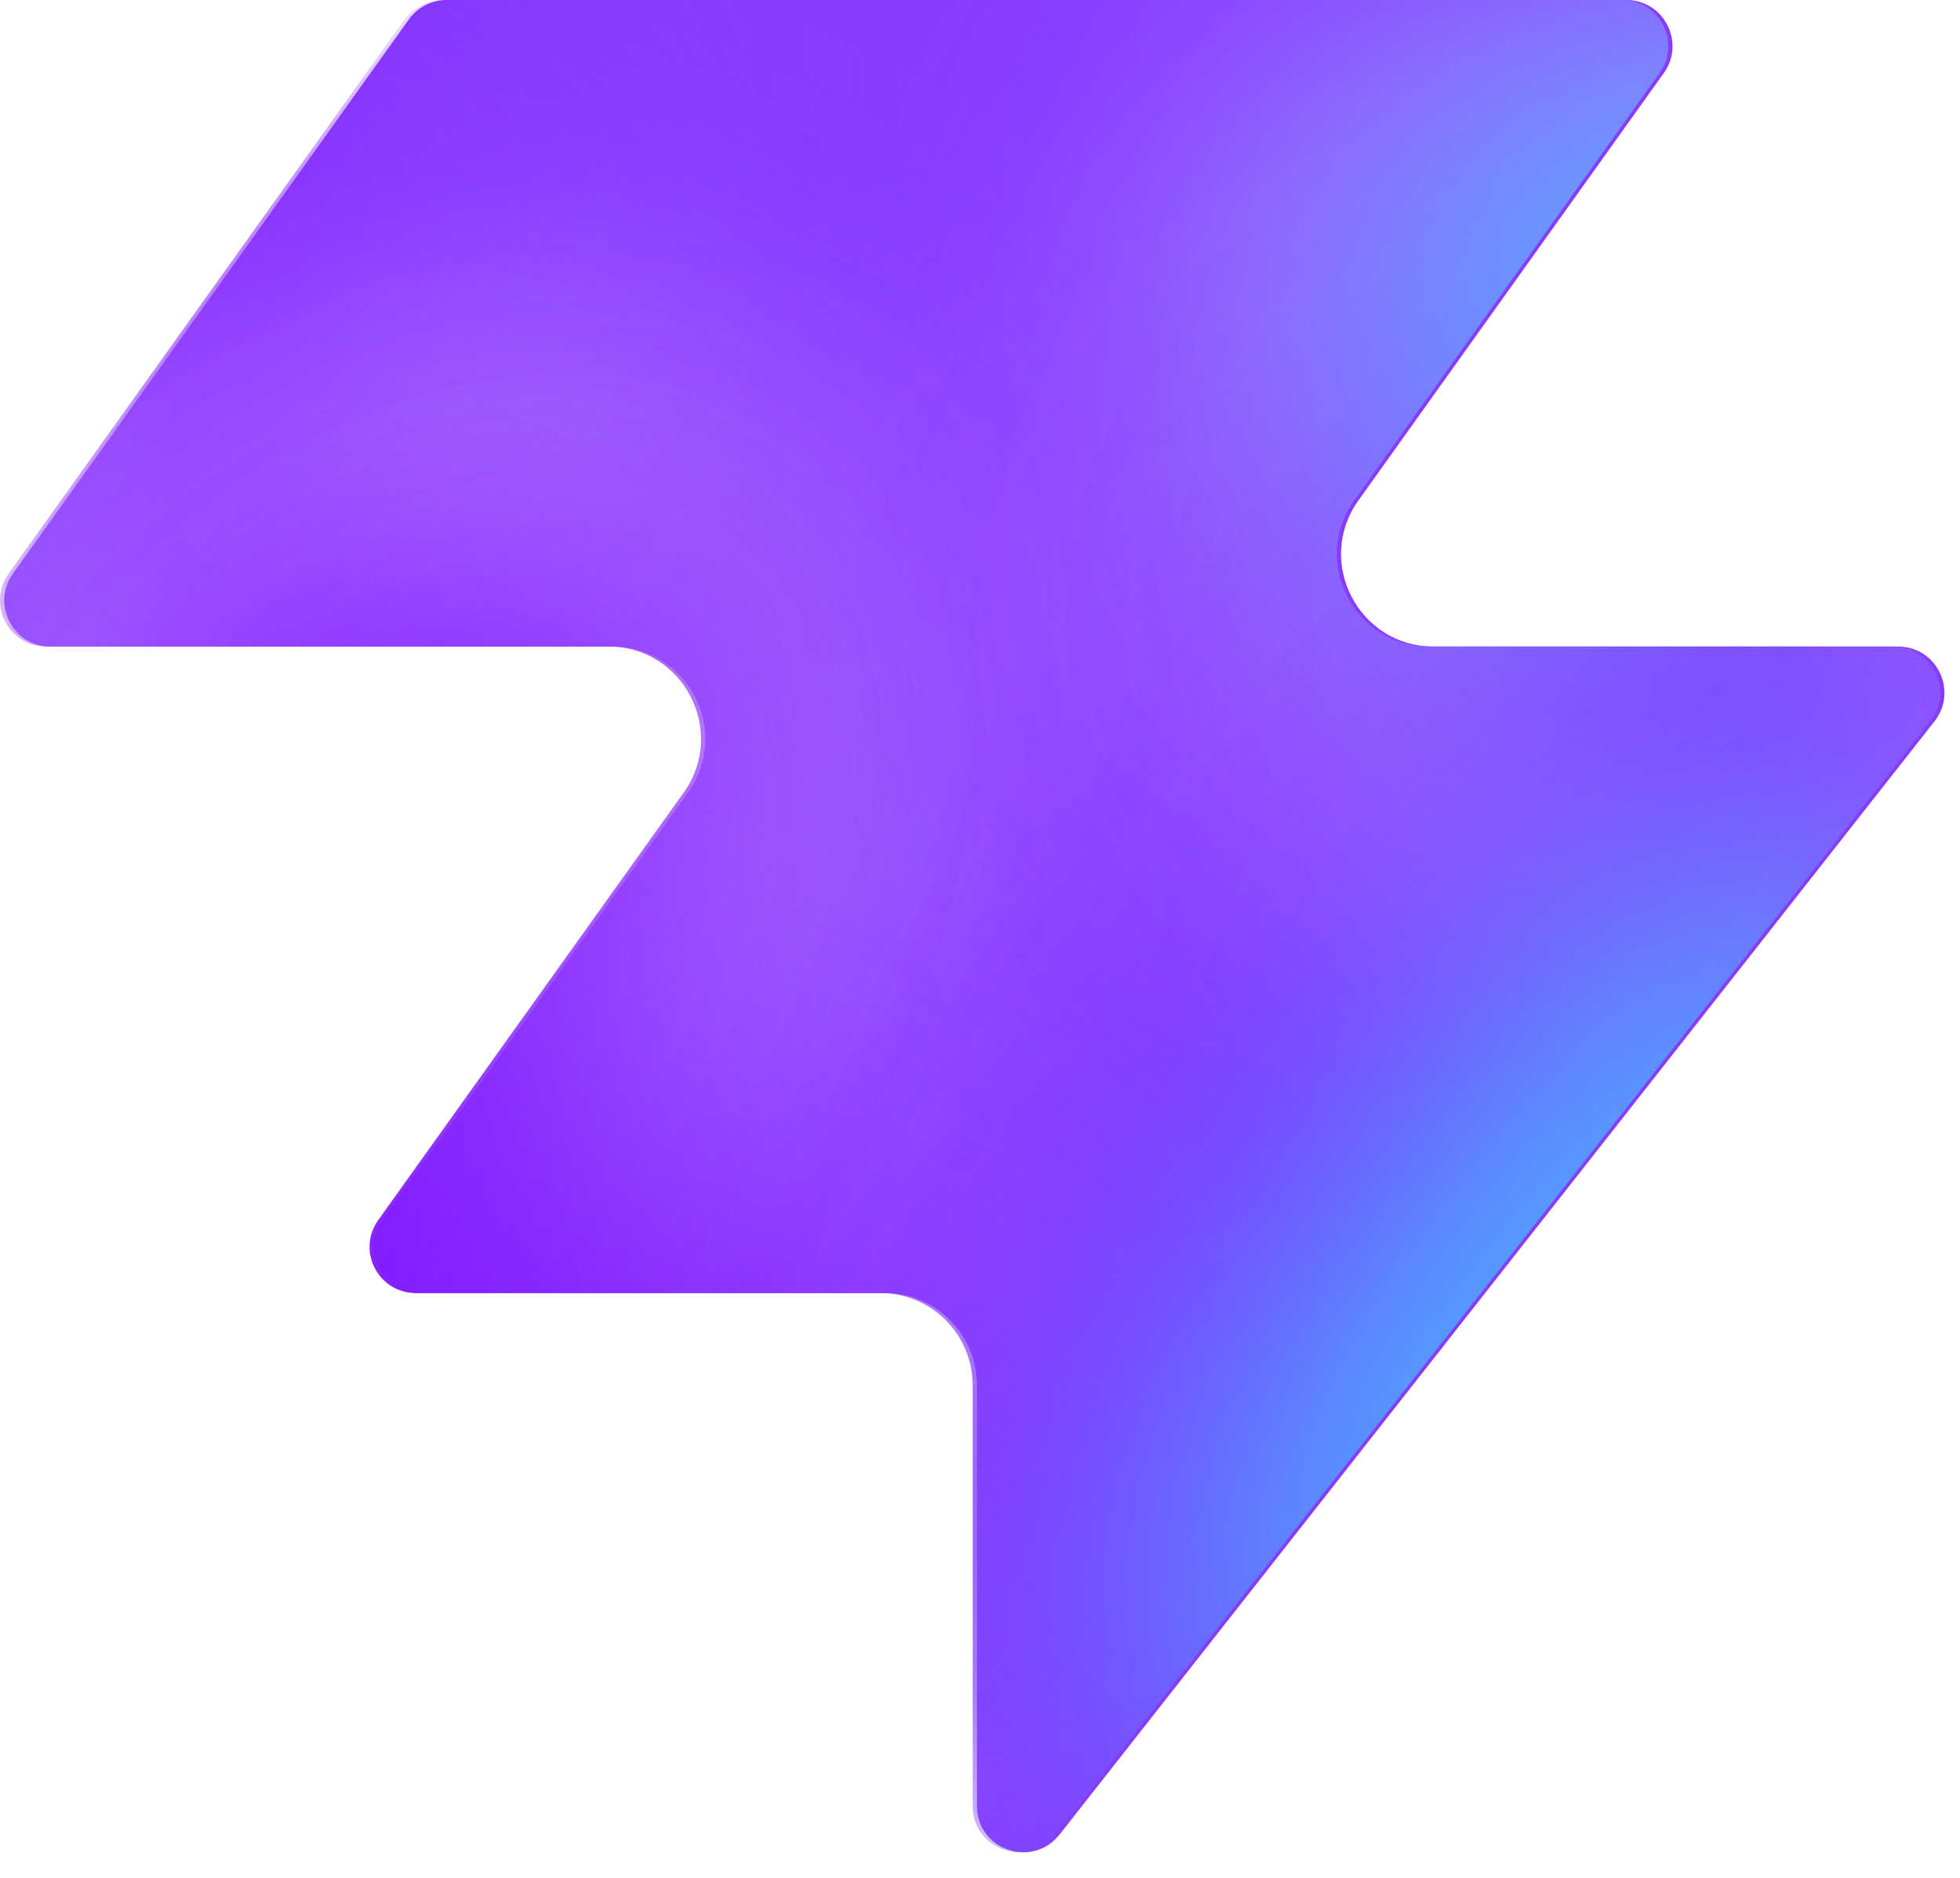
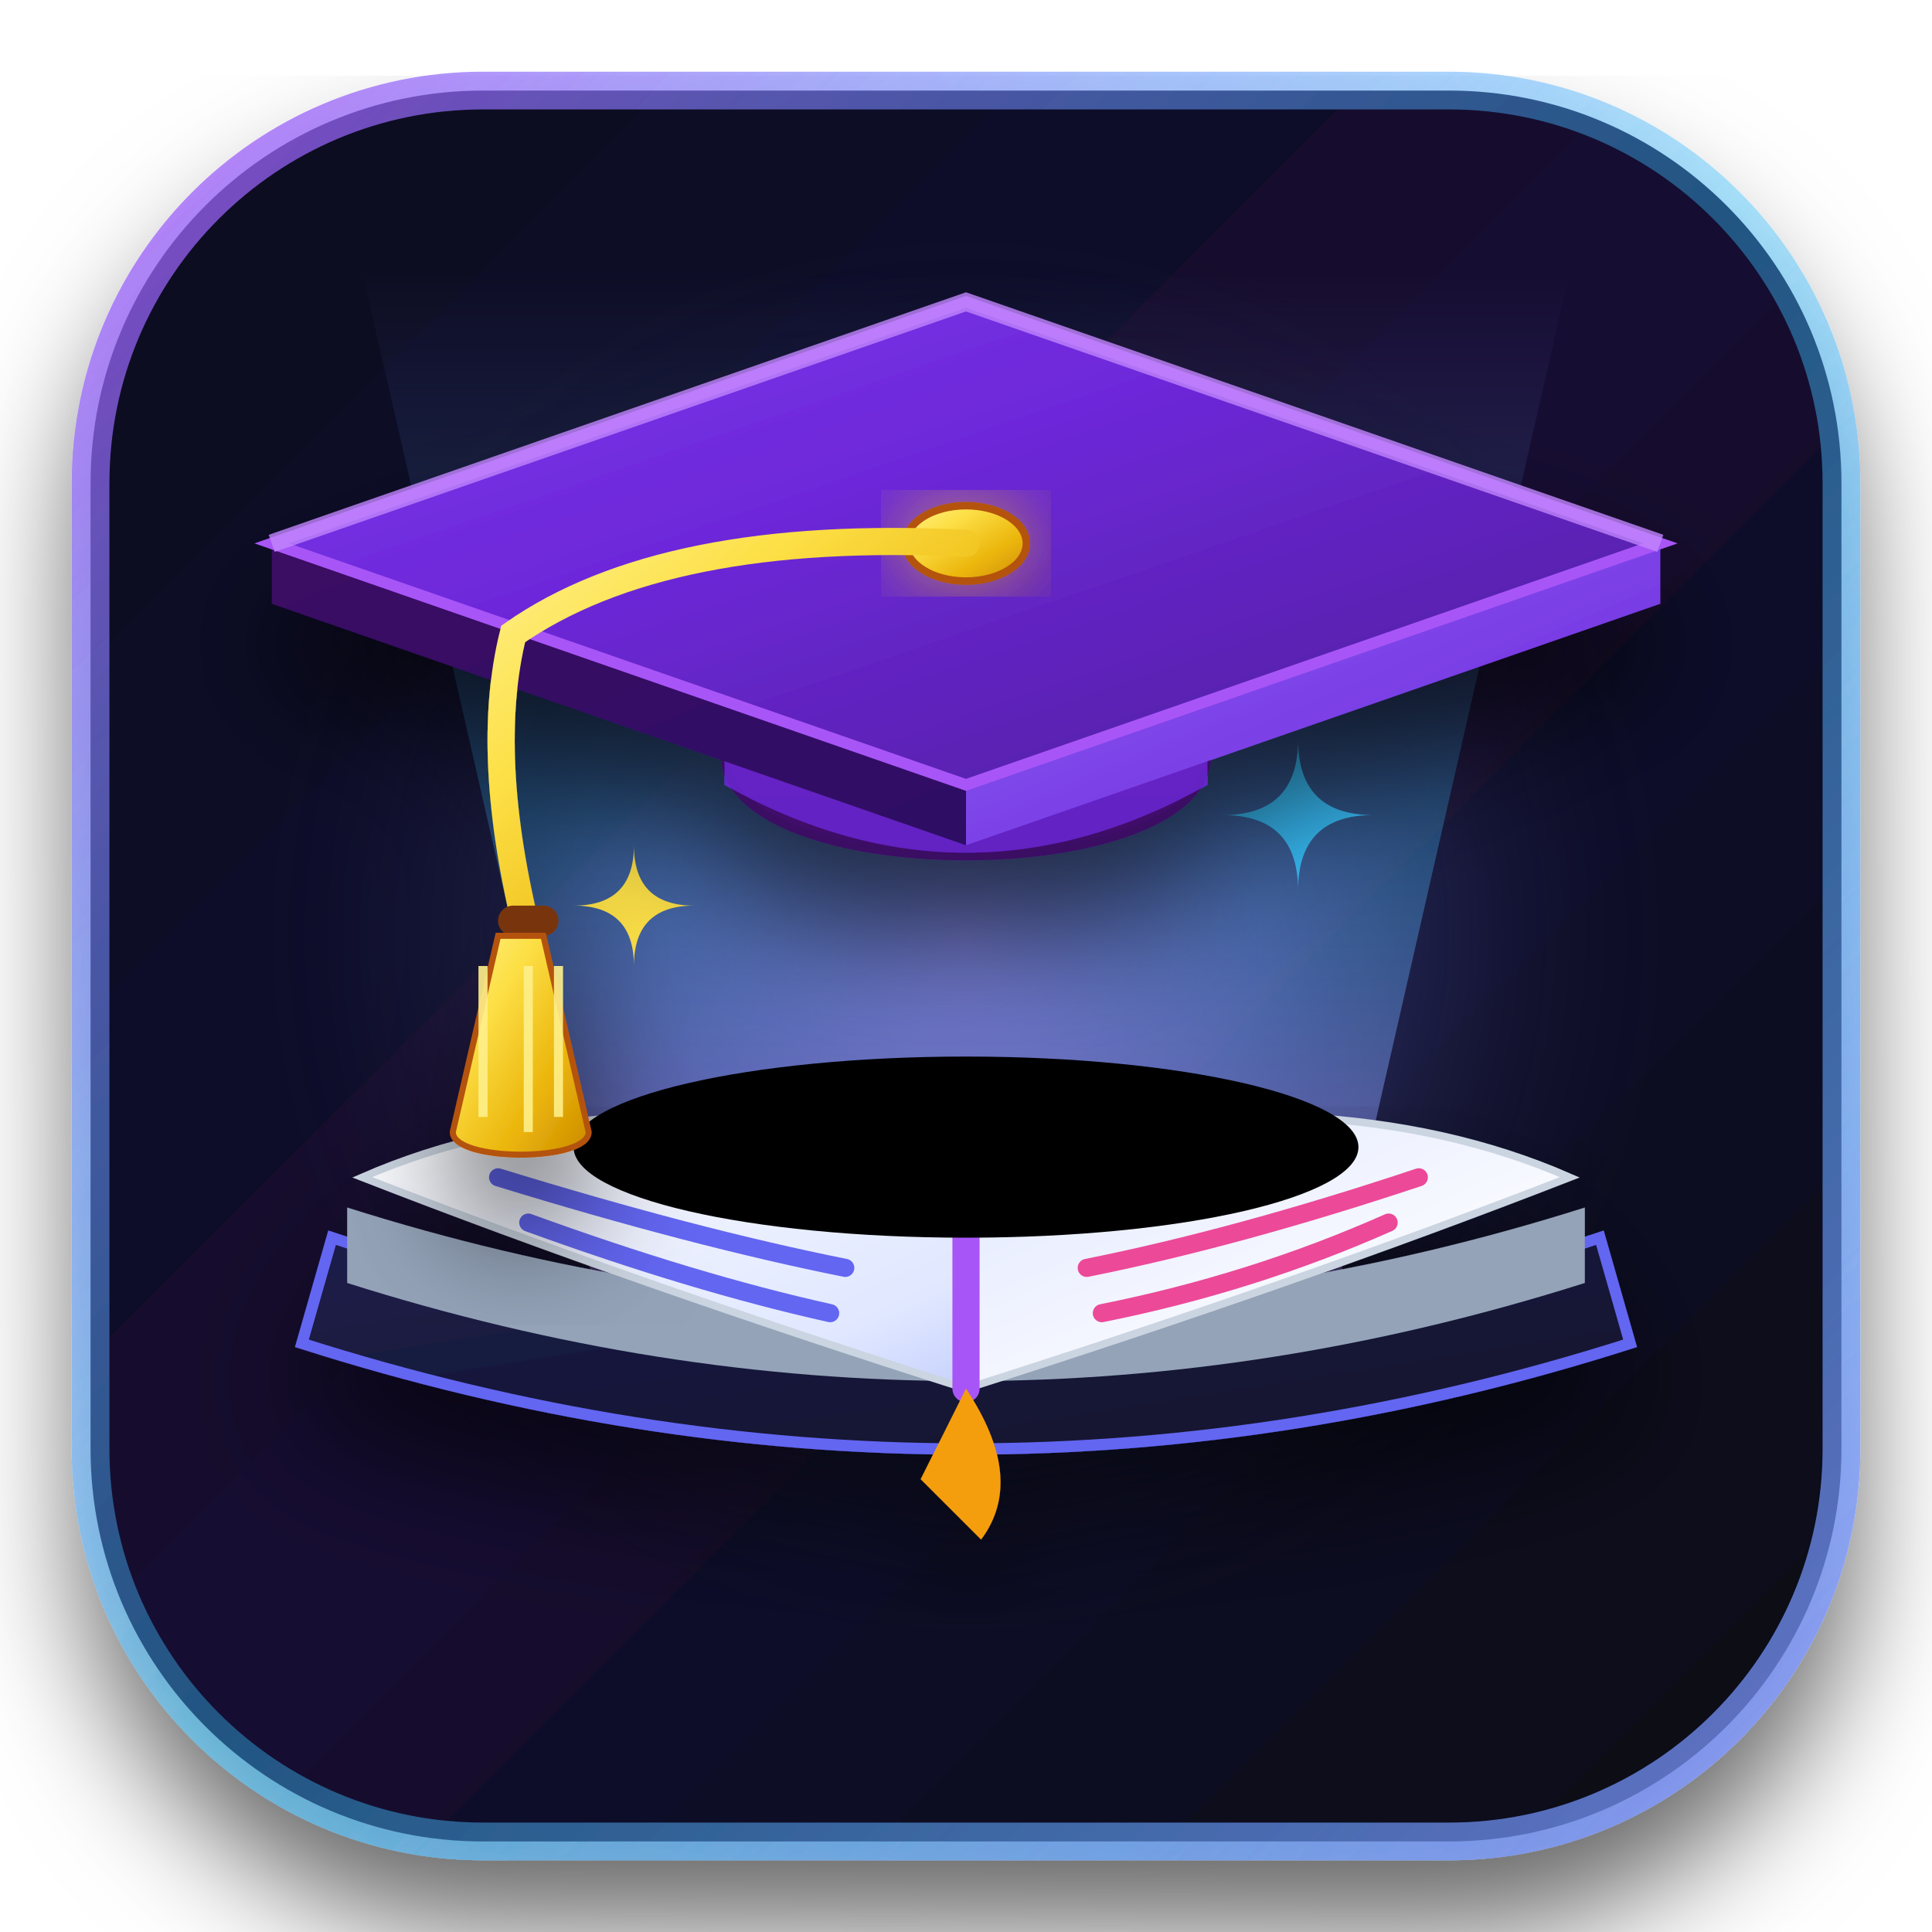
- <svg xmlns="http://www.w3.org/2000/svg" width="48" height="46" fill="none" viewBox="0 0 48 46">
-   <path fill="#863bff" d="M25.946 44.938c-.664.845-2.021.375-2.021-.698V33.937a2.26 2.26 0 0 0-2.262-2.262H10.287c-.92 0-1.456-1.04-.92-1.788l7.48-10.471c1.07-1.497 0-3.578-1.842-3.578H1.237c-.92 0-1.456-1.04-.92-1.788L10.013.474c.214-.297.556-.474.92-.474h28.894c.92 0 1.456 1.04.92 1.788l-7.48 10.471c-1.07 1.498 0 3.579 1.842 3.579h11.377c.943 0 1.473 1.088.89 1.83L25.947 44.94z" style="fill:#863bff;fill:color(display-p3 .525 .23 1);fill-opacity:1" />
-   <mask id="a" width="48" height="46" x="0" y="0" maskUnits="userSpaceOnUse" style="mask-type:alpha">
-     <path fill="#000" d="M25.842 44.938c-.664.844-2.021.375-2.021-.698V33.937a2.26 2.26 0 0 0-2.262-2.262H10.183c-.92 0-1.456-1.04-.92-1.788l7.48-10.471c1.07-1.498 0-3.579-1.842-3.579H1.133c-.92 0-1.456-1.04-.92-1.787L9.91.473c.214-.297.556-.474.92-.474h28.894c.92 0 1.456 1.04.92 1.788l-7.48 10.471c-1.07 1.498 0 3.578 1.842 3.578h11.377c.943 0 1.473 1.088.89 1.832L25.843 44.94z" style="fill:#000;fill-opacity:1" />
-   </mask>
-   <g mask="url(#a)">
-     <g filter="url(#b)">
-       <ellipse cx="5.508" cy="14.704" fill="#ede6ff" rx="5.508" ry="14.704" style="fill:#ede6ff;fill:color(display-p3 .927 .903 1);fill-opacity:1" transform="matrix(.00324 1 1 -.00324 -4.47 31.516)" />
-     </g>
-     <g filter="url(#c)">
-       <ellipse cx="10.399" cy="29.851" fill="#ede6ff" rx="10.399" ry="29.851" style="fill:#ede6ff;fill:color(display-p3 .927 .903 1);fill-opacity:1" transform="matrix(.00324 1 1 -.00324 -39.328 7.883)" />
-     </g>
-     <g filter="url(#d)">
-       <ellipse cx="5.508" cy="30.487" fill="#7e14ff" rx="5.508" ry="30.487" style="fill:#7e14ff;fill:color(display-p3 .492 .077 1);fill-opacity:1" transform="rotate(89.814 -25.913 -14.639)scale(1 -1)" />
-     </g>
-     <g filter="url(#e)">
-       <ellipse cx="5.508" cy="30.599" fill="#7e14ff" rx="5.508" ry="30.599" style="fill:#7e14ff;fill:color(display-p3 .492 .077 1);fill-opacity:1" transform="rotate(89.814 -32.644 -3.334)scale(1 -1)" />
-     </g>
-     <g filter="url(#f)">
-       <ellipse cx="5.508" cy="30.599" fill="#7e14ff" rx="5.508" ry="30.599" style="fill:#7e14ff;fill:color(display-p3 .492 .077 1);fill-opacity:1" transform="matrix(.00324 1 1 -.00324 -34.34 30.47)" />
-     </g>
-     <g filter="url(#g)">
-       <ellipse cx="14.072" cy="22.078" fill="#ede6ff" rx="14.072" ry="22.078" style="fill:#ede6ff;fill:color(display-p3 .927 .903 1);fill-opacity:1" transform="rotate(93.35 24.506 48.493)scale(-1 1)" />
-     </g>
-     <g filter="url(#h)">
-       <ellipse cx="3.47" cy="21.501" fill="#7e14ff" rx="3.47" ry="21.501" style="fill:#7e14ff;fill:color(display-p3 .492 .077 1);fill-opacity:1" transform="rotate(89.009 28.708 47.59)scale(-1 1)" />
-     </g>
-     <g filter="url(#i)">
-       <ellipse cx="3.47" cy="21.501" fill="#7e14ff" rx="3.47" ry="21.501" style="fill:#7e14ff;fill:color(display-p3 .492 .077 1);fill-opacity:1" transform="rotate(89.009 28.708 47.59)scale(-1 1)" />
-     </g>
-     <g filter="url(#j)">
-       <ellipse cx=".387" cy="8.972" fill="#7e14ff" rx="4.407" ry="29.108" style="fill:#7e14ff;fill:color(display-p3 .492 .077 1);fill-opacity:1" transform="rotate(39.51 .387 8.972)" />
-     </g>
-     <g filter="url(#k)">
-       <ellipse cx="47.523" cy="-6.092" fill="#7e14ff" rx="4.407" ry="29.108" style="fill:#7e14ff;fill:color(display-p3 .492 .077 1);fill-opacity:1" transform="rotate(37.892 47.523 -6.092)" />
-     </g>
-     <g filter="url(#l)">
-       <ellipse cx="41.412" cy="6.333" fill="#47bfff" rx="5.971" ry="9.665" style="fill:#47bfff;fill:color(display-p3 .28 .748 1);fill-opacity:1" transform="rotate(37.892 41.412 6.333)" />
-     </g>
-     <g filter="url(#m)">
-       <ellipse cx="-1.879" cy="38.332" fill="#7e14ff" rx="4.407" ry="29.108" style="fill:#7e14ff;fill:color(display-p3 .492 .077 1);fill-opacity:1" transform="rotate(37.892 -1.88 38.332)" />
-     </g>
-     <g filter="url(#n)">
-       <ellipse cx="-1.879" cy="38.332" fill="#7e14ff" rx="4.407" ry="29.108" style="fill:#7e14ff;fill:color(display-p3 .492 .077 1);fill-opacity:1" transform="rotate(37.892 -1.88 38.332)" />
-     </g>
-     <g filter="url(#o)">
-       <ellipse cx="35.651" cy="29.907" fill="#7e14ff" rx="4.407" ry="29.108" style="fill:#7e14ff;fill:color(display-p3 .492 .077 1);fill-opacity:1" transform="rotate(37.892 35.651 29.907)" />
-     </g>
-     <g filter="url(#p)">
-       <ellipse cx="38.418" cy="32.4" fill="#47bfff" rx="5.971" ry="15.297" style="fill:#47bfff;fill:color(display-p3 .28 .748 1);fill-opacity:1" transform="rotate(37.892 38.418 32.4)" />
-     </g>
-   </g>
+ <svg xmlns="http://www.w3.org/2000/svg" viewBox="0 0 128 128" width="128" height="128">
  <defs>
-     <filter id="b" width="60.045" height="41.654" x="-19.77" y="16.149" color-interpolation-filters="sRGB" filterUnits="userSpaceOnUse">
-       <feFlood flood-opacity="0" result="BackgroundImageFix" />
-       <feBlend in="SourceGraphic" in2="BackgroundImageFix" result="shape" />
-       <feGaussianBlur result="effect1_foregroundBlur_2002_17158" stdDeviation="7.659" />
+     <linearGradient id="bgGrad" x1="0%" y1="0%" x2="100%" y2="100%">
+       <stop offset="0%" stop-color="#0b0b1e" />
+       <stop offset="50%" stop-color="#140f32" />
+       <stop offset="100%" stop-color="#070614" />
+     </linearGradient>
+     <linearGradient id="glassBorderGrad" x1="0%" y1="0%" x2="100%" y2="100%">
+       <stop offset="0%" stop-color="#a855f7" stop-opacity="0.8" />
+       <stop offset="50%" stop-color="#38bdf8" stop-opacity="0.4" />
+       <stop offset="100%" stop-color="#818cf8" stop-opacity="0.8" />
+     </linearGradient>
+     <linearGradient id="capTopGrad" x1="0%" y1="0%" x2="100%" y2="100%">
+       <stop offset="0%" stop-color="#7c3aed" />
+       <stop offset="40%" stop-color="#6d28d9" />
+       <stop offset="100%" stop-color="#4c1d95" />
+     </linearGradient>
+     <linearGradient id="capLeftBevel" x1="0%" y1="0%" x2="100%" y2="100%">
+       <stop offset="0%" stop-color="#3b0764" />
+       <stop offset="100%" stop-color="#2e1065" />
+     </linearGradient>
+     <linearGradient id="capRightBevel" x1="0%" y1="0%" x2="100%" y2="100%">
+       <stop offset="0%" stop-color="#8b5cf6" />
+       <stop offset="100%" stop-color="#6d28d9" />
+     </linearGradient>
+     <linearGradient id="skullCapGrad" x1="0%" y1="0%" x2="0%" y2="100%">
+       <stop offset="0%" stop-color="#581c87" />
+       <stop offset="100%" stop-color="#3b0764" />
+     </linearGradient>
+     <linearGradient id="goldGrad" x1="0%" y1="0%" x2="100%" y2="100%">
+       <stop offset="0%" stop-color="#fef08a" />
+       <stop offset="30%" stop-color="#fde047" />
+       <stop offset="70%" stop-color="#eab308" />
+       <stop offset="100%" stop-color="#ca8a04" />
+     </linearGradient>
+     <linearGradient id="bookCoverGrad" x1="0%" y1="0%" x2="100%" y2="100%">
+       <stop offset="0%" stop-color="#1e1b4b" />
+       <stop offset="100%" stop-color="#0f172a" />
+     </linearGradient>
+     <linearGradient id="pageLeftGrad" x1="0%" y1="0%" x2="100%" y2="100%">
+       <stop offset="0%" stop-color="#ffffff" />
+       <stop offset="80%" stop-color="#e0e7ff" />
+       <stop offset="100%" stop-color="#c7d2fe" />
+     </linearGradient>
+     <linearGradient id="pageRightGrad" x1="0%" y1="0%" x2="100%" y2="100%">
+       <stop offset="0%" stop-color="#e0e7ff" />
+       <stop offset="80%" stop-color="#ffffff" />
+       <stop offset="100%" stop-color="#a5b4fc" />
+     </linearGradient>
+     <linearGradient id="beamGrad" x1="0%" y1="100%" x2="0%" y2="0%">
+       <stop offset="0%" stop-color="#c084fc" stop-opacity="0.6" />
+       <stop offset="50%" stop-color="#38bdf8" stop-opacity="0.3" />
+       <stop offset="100%" stop-color="#818cf8" stop-opacity="0" />
+     </linearGradient>
+     <radialGradient id="auraGlow" cx="50%" cy="50%" r="50%">
+       <stop offset="0%" stop-color="#c084fc" stop-opacity="0.6" />
+       <stop offset="40%" stop-color="#818cf8" stop-opacity="0.35" />
+       <stop offset="100%" stop-color="#0b0b1e" stop-opacity="0" />
+     </radialGradient>
+     <filter id="neonGlow" x="-20%" y="-20%" width="140%" height="140%">
+       <feGaussianBlur stdDeviation="3" result="blur" />
+       <feComposite in="SourceGraphic" in2="blur" operator="over" />
    </filter>
-     <filter id="c" width="90.34" height="51.437" x="-54.613" y="-7.533" color-interpolation-filters="sRGB" filterUnits="userSpaceOnUse">
-       <feFlood flood-opacity="0" result="BackgroundImageFix" />
-       <feBlend in="SourceGraphic" in2="BackgroundImageFix" result="shape" />
-       <feGaussianBlur result="effect1_foregroundBlur_2002_17158" stdDeviation="7.659" />
-     </filter>
-     <filter id="d" width="79.355" height="29.4" x="-49.64" y="2.03" color-interpolation-filters="sRGB" filterUnits="userSpaceOnUse">
-       <feFlood flood-opacity="0" result="BackgroundImageFix" />
-       <feBlend in="SourceGraphic" in2="BackgroundImageFix" result="shape" />
-       <feGaussianBlur result="effect1_foregroundBlur_2002_17158" stdDeviation="4.596" />
-     </filter>
-     <filter id="e" width="79.579" height="29.4" x="-45.045" y="20.029" color-interpolation-filters="sRGB" filterUnits="userSpaceOnUse">
-       <feFlood flood-opacity="0" result="BackgroundImageFix" />
-       <feBlend in="SourceGraphic" in2="BackgroundImageFix" result="shape" />
-       <feGaussianBlur result="effect1_foregroundBlur_2002_17158" stdDeviation="4.596" />
-     </filter>
-     <filter id="f" width="79.579" height="29.4" x="-43.513" y="21.178" color-interpolation-filters="sRGB" filterUnits="userSpaceOnUse">
-       <feFlood flood-opacity="0" result="BackgroundImageFix" />
-       <feBlend in="SourceGraphic" in2="BackgroundImageFix" result="shape" />
-       <feGaussianBlur result="effect1_foregroundBlur_2002_17158" stdDeviation="4.596" />
-     </filter>
-     <filter id="g" width="74.749" height="58.852" x="15.756" y="-17.901" color-interpolation-filters="sRGB" filterUnits="userSpaceOnUse">
-       <feFlood flood-opacity="0" result="BackgroundImageFix" />
-       <feBlend in="SourceGraphic" in2="BackgroundImageFix" result="shape" />
-       <feGaussianBlur result="effect1_foregroundBlur_2002_17158" stdDeviation="7.659" />
-     </filter>
-     <filter id="h" width="61.377" height="25.362" x="23.548" y="2.284" color-interpolation-filters="sRGB" filterUnits="userSpaceOnUse">
-       <feFlood flood-opacity="0" result="BackgroundImageFix" />
-       <feBlend in="SourceGraphic" in2="BackgroundImageFix" result="shape" />
-       <feGaussianBlur result="effect1_foregroundBlur_2002_17158" stdDeviation="4.596" />
-     </filter>
-     <filter id="i" width="61.377" height="25.362" x="23.548" y="2.284" color-interpolation-filters="sRGB" filterUnits="userSpaceOnUse">
-       <feFlood flood-opacity="0" result="BackgroundImageFix" />
-       <feBlend in="SourceGraphic" in2="BackgroundImageFix" result="shape" />
-       <feGaussianBlur result="effect1_foregroundBlur_2002_17158" stdDeviation="4.596" />
-     </filter>
-     <filter id="j" width="56.045" height="63.649" x="-27.636" y="-22.853" color-interpolation-filters="sRGB" filterUnits="userSpaceOnUse">
-       <feFlood flood-opacity="0" result="BackgroundImageFix" />
-       <feBlend in="SourceGraphic" in2="BackgroundImageFix" result="shape" />
-       <feGaussianBlur result="effect1_foregroundBlur_2002_17158" stdDeviation="4.596" />
-     </filter>
-     <filter id="k" width="54.814" height="64.646" x="20.116" y="-38.415" color-interpolation-filters="sRGB" filterUnits="userSpaceOnUse">
-       <feFlood flood-opacity="0" result="BackgroundImageFix" />
-       <feBlend in="SourceGraphic" in2="BackgroundImageFix" result="shape" />
-       <feGaussianBlur result="effect1_foregroundBlur_2002_17158" stdDeviation="4.596" />
-     </filter>
-     <filter id="l" width="33.541" height="35.313" x="24.641" y="-11.323" color-interpolation-filters="sRGB" filterUnits="userSpaceOnUse">
-       <feFlood flood-opacity="0" result="BackgroundImageFix" />
-       <feBlend in="SourceGraphic" in2="BackgroundImageFix" result="shape" />
-       <feGaussianBlur result="effect1_foregroundBlur_2002_17158" stdDeviation="4.596" />
-     </filter>
-     <filter id="m" width="54.814" height="64.646" x="-29.286" y="6.009" color-interpolation-filters="sRGB" filterUnits="userSpaceOnUse">
-       <feFlood flood-opacity="0" result="BackgroundImageFix" />
-       <feBlend in="SourceGraphic" in2="BackgroundImageFix" result="shape" />
-       <feGaussianBlur result="effect1_foregroundBlur_2002_17158" stdDeviation="4.596" />
-     </filter>
-     <filter id="n" width="54.814" height="64.646" x="-29.286" y="6.009" color-interpolation-filters="sRGB" filterUnits="userSpaceOnUse">
-       <feFlood flood-opacity="0" result="BackgroundImageFix" />
-       <feBlend in="SourceGraphic" in2="BackgroundImageFix" result="shape" />
-       <feGaussianBlur result="effect1_foregroundBlur_2002_17158" stdDeviation="4.596" />
-     </filter>
-     <filter id="o" width="54.814" height="64.646" x="8.244" y="-2.416" color-interpolation-filters="sRGB" filterUnits="userSpaceOnUse">
-       <feFlood flood-opacity="0" result="BackgroundImageFix" />
-       <feBlend in="SourceGraphic" in2="BackgroundImageFix" result="shape" />
-       <feGaussianBlur result="effect1_foregroundBlur_2002_17158" stdDeviation="4.596" />
-     </filter>
-     <filter id="p" width="39.409" height="43.623" x="18.713" y="10.588" color-interpolation-filters="sRGB" filterUnits="userSpaceOnUse">
-       <feFlood flood-opacity="0" result="BackgroundImageFix" />
-       <feBlend in="SourceGraphic" in2="BackgroundImageFix" result="shape" />
-       <feGaussianBlur result="effect1_foregroundBlur_2002_17158" stdDeviation="4.596" />
+     <filter id="softShadow" x="-20%" y="-20%" width="140%" height="140%">
+       <feDropShadow dx="0" dy="5" stdDeviation="4" flood-color="#000000" flood-opacity="0.6" />
    </filter>
  </defs>
+   <style>
+     /* CSS Animations inside SVG */
+     .bg-aura {
+       animation: pulseAura 4s ease-in-out infinite alternate;
+     }
+     
+     .light-beam {
+       animation: beamPulse 3s ease-in-out infinite alternate;
+       transform-origin: 64px 88px;
+     }
+ 
+     .cap-group {
+       animation: floatCap 3.5s ease-in-out infinite;
+       transform-origin: 64px 44px;
+     }
+ 
+     .tassel-group {
+       animation: swayTassel 3.5s ease-in-out infinite;
+       transform-origin: 64px 38px;
+     }
+ 
+     .cap-shadow {
+       animation: shadowScale 3.5s ease-in-out infinite;
+       transform-origin: 64px 76px;
+     }
+ 
+     .book-group {
+       animation: bookFloat 3.5s ease-in-out infinite alternate;
+     }
+ 
+     .sparkle-1 {
+       animation: sparkRise1 3s ease-in-out infinite;
+     }
+     
+     .sparkle-2 {
+       animation: sparkRise2 2.5s ease-in-out infinite 0.8s;
+     }
+ 
+     .sparkle-3 {
+       animation: sparkRise3 3.2s ease-in-out infinite 1.5s;
+     }
+ 
+     .page-line {
+       animation: lineGlow 2s ease-in-out infinite alternate;
+     }
+ 
+     @keyframes floatCap {
+       0%, 100% {
+         transform: translateY(0px) rotate(0deg);
+       }
+       50% {
+         transform: translateY(-8px) rotate(-3deg);
+       }
+     }
+ 
+     @keyframes swayTassel {
+       0%, 100% {
+         transform: rotate(0deg);
+       }
+       25% {
+         transform: rotate(8deg);
+       }
+       75% {
+         transform: rotate(-6deg);
+       }
+     }
+ 
+     @keyframes shadowScale {
+       0%, 100% {
+         transform: scale(1);
+         opacity: 0.55;
+       }
+       50% {
+         transform: scale(0.75);
+         opacity: 0.25;
+       }
+     }
+ 
+     @keyframes pulseAura {
+       0% {
+         opacity: 0.5;
+         transform: scale(0.95);
+       }
+       100% {
+         opacity: 0.9;
+         transform: scale(1.08);
+       }
+     }
+ 
+     @keyframes beamPulse {
+       0% {
+         opacity: 0.3;
+         transform: scaleX(0.9);
+       }
+       100% {
+         opacity: 0.7;
+         transform: scaleX(1.15);
+       }
+     }
+ 
+     @keyframes bookFloat {
+       0% {
+         transform: translateY(0px);
+       }
+       100% {
+         transform: translateY(-2px);
+       }
+     }
+ 
+     @keyframes sparkRise1 {
+       0% { transform: translate(0, 0) scale(0.4); opacity: 0; }
+       50% { opacity: 1; }
+       100% { transform: translate(-12px, -22px) scale(1.1); opacity: 0; }
+     }
+ 
+     @keyframes sparkRise2 {
+       0% { transform: translate(0, 0) scale(0.4); opacity: 0; }
+       50% { opacity: 1; }
+       100% { transform: translate(14px, -26px) scale(1.2); opacity: 0; }
+     }
+ 
+     @keyframes sparkRise3 {
+       0% { transform: translate(0, 0) scale(0.3); opacity: 0; }
+       50% { opacity: 0.9; }
+       100% { transform: translate(0px, -28px) scale(1); opacity: 0; }
+     }
+ 
+     @keyframes lineGlow {
+       0% { opacity: 0.4; }
+       100% { opacity: 1; filter: drop-shadow(0 0 3px #a855f7); }
+     }
+   </style>
+   <rect x="6" y="6" width="116" height="116" rx="26" ry="26" fill="url(#bgGrad)" stroke="url(#glassBorderGrad)" stroke-width="2.5" filter="url(#softShadow)" />
+   <circle class="bg-aura" cx="64" cy="62" r="48" fill="url(#auraGlow)" />
+   <polygon class="light-beam" points="40,88 88,88 104,18 24,18" fill="url(#beamGrad)" />
+   <g class="sparkle-1" transform="translate(42, 60)">
+     <path d="M0,-4 Q0,0 4,0 Q0,0 0,4 Q0,0 -4,0 Q0,0 0,-4 Z" fill="#fde047" />
+   </g>
+   <g class="sparkle-2" transform="translate(86, 54)">
+     <path d="M0,-5 Q0,0 5,0 Q0,0 0,5 Q0,0 -5,0 Q0,0 0,-5 Z" fill="#38bdf8" />
+   </g>
+   <g class="sparkle-3" transform="translate(64, 48)">
+     <path d="M0,-3 Q0,0 3,0 Q0,0 0,3 Q0,0 -3,0 Q0,0 0,-3 Z" fill="#c084fc" />
+   </g>
+   <g class="book-group" filter="url(#softShadow)">
+     <path d="M 22,82 Q 64,96 106,82 L 108,89 Q 64,103 20,89 Z" fill="url(#bookCoverGrad)" stroke="#6366f1" stroke-width="0.75" />
+     <path d="M 23,80 Q 64,93 105,80 L 105,85 Q 64,98 23,85 Z" fill="#94a3b8" />
+     <path d="M 64,92 Q 42,85 24,78 Q 40,71 64,76 Z" fill="url(#pageLeftGrad)" stroke="#cbd5e1" stroke-width="0.5" />
+     <path d="M 64,92 Q 86,85 104,78 Q 88,71 64,76 Z" fill="url(#pageRightGrad)" stroke="#cbd5e1" stroke-width="0.5" />
+     <path d="M 64,76 L 64,92" stroke="#a855f7" stroke-width="1.8" stroke-linecap="round" />
+     <path class="page-line" d="M 33,78 Q 46,82 56,84 M 35,81 Q 46,85 55,87" stroke="#6366f1" stroke-width="1.2" stroke-linecap="round" />
+     <path class="page-line" d="M 72,84 Q 82,82 94,78 M 73,87 Q 83,85 92,81" stroke="#ec4899" stroke-width="1.2" stroke-linecap="round" />
+     <path d="M 64,92 Q 68,98 65,102 L 61,98 Z" fill="#f59e0b" />
+   </g>
+   <ellipse class="cap-shadow" cx="64" cy="76" rx="26" ry="6" fill="#000000" />
+   <g class="cap-group" filter="url(#softShadow)">
+     <path d="M 44,43 C 44,55 84,55 84,43 L 80,50 C 80,59 48,59 48,50 Z" fill="url(#skullCapGrad)" stroke="#3b0764" stroke-width="0.5" />
+     <path d="M 48,46 Q 64,57 80,46 L 80,52 Q 64,61 48,52 Z" fill="#6d28d9" opacity="0.8" />
+     <path d="M 18,36 L 64,52 L 64,56 L 18,40 Z" fill="url(#capLeftBevel)" />
+     <path d="M 64,52 L 110,36 L 110,40 L 64,56 Z" fill="url(#capRightBevel)" />
+     <path d="M 64,20 L 110,36 L 64,52 L 18,36 Z" fill="url(#capTopGrad)" stroke="#a855f7" stroke-width="0.75" />
+     <path d="M 18,36 L 64,20 L 110,36" stroke="#c084fc" stroke-width="1.2" fill="none" opacity="0.8" />
+     <ellipse cx="64" cy="36" rx="4" ry="2.5" fill="url(#goldGrad)" stroke="#b45309" stroke-width="0.5" filter="url(#neonGlow)" />
+     <g class="tassel-group">
+       <path d="M 64,36 Q 44,35 34,42 Q 32,50 35,62" fill="none" stroke="url(#goldGrad)" stroke-width="1.8" stroke-linecap="round" />
+       <rect x="33" y="60" width="4" height="2" rx="1" fill="#78350f" />
+       <path d="M 33,62 L 30,75 C 30,77 39,77 39,75 L 36,62 Z" fill="url(#goldGrad)" stroke="#b45309" stroke-width="0.4" />
+       <path d="M 32,64 L 32,74 M 35,64 L 35,75 M 37,64 L 37,74" stroke="#fef08a" stroke-width="0.6" opacity="0.9" />
+     </g>
+   </g>
</svg>
